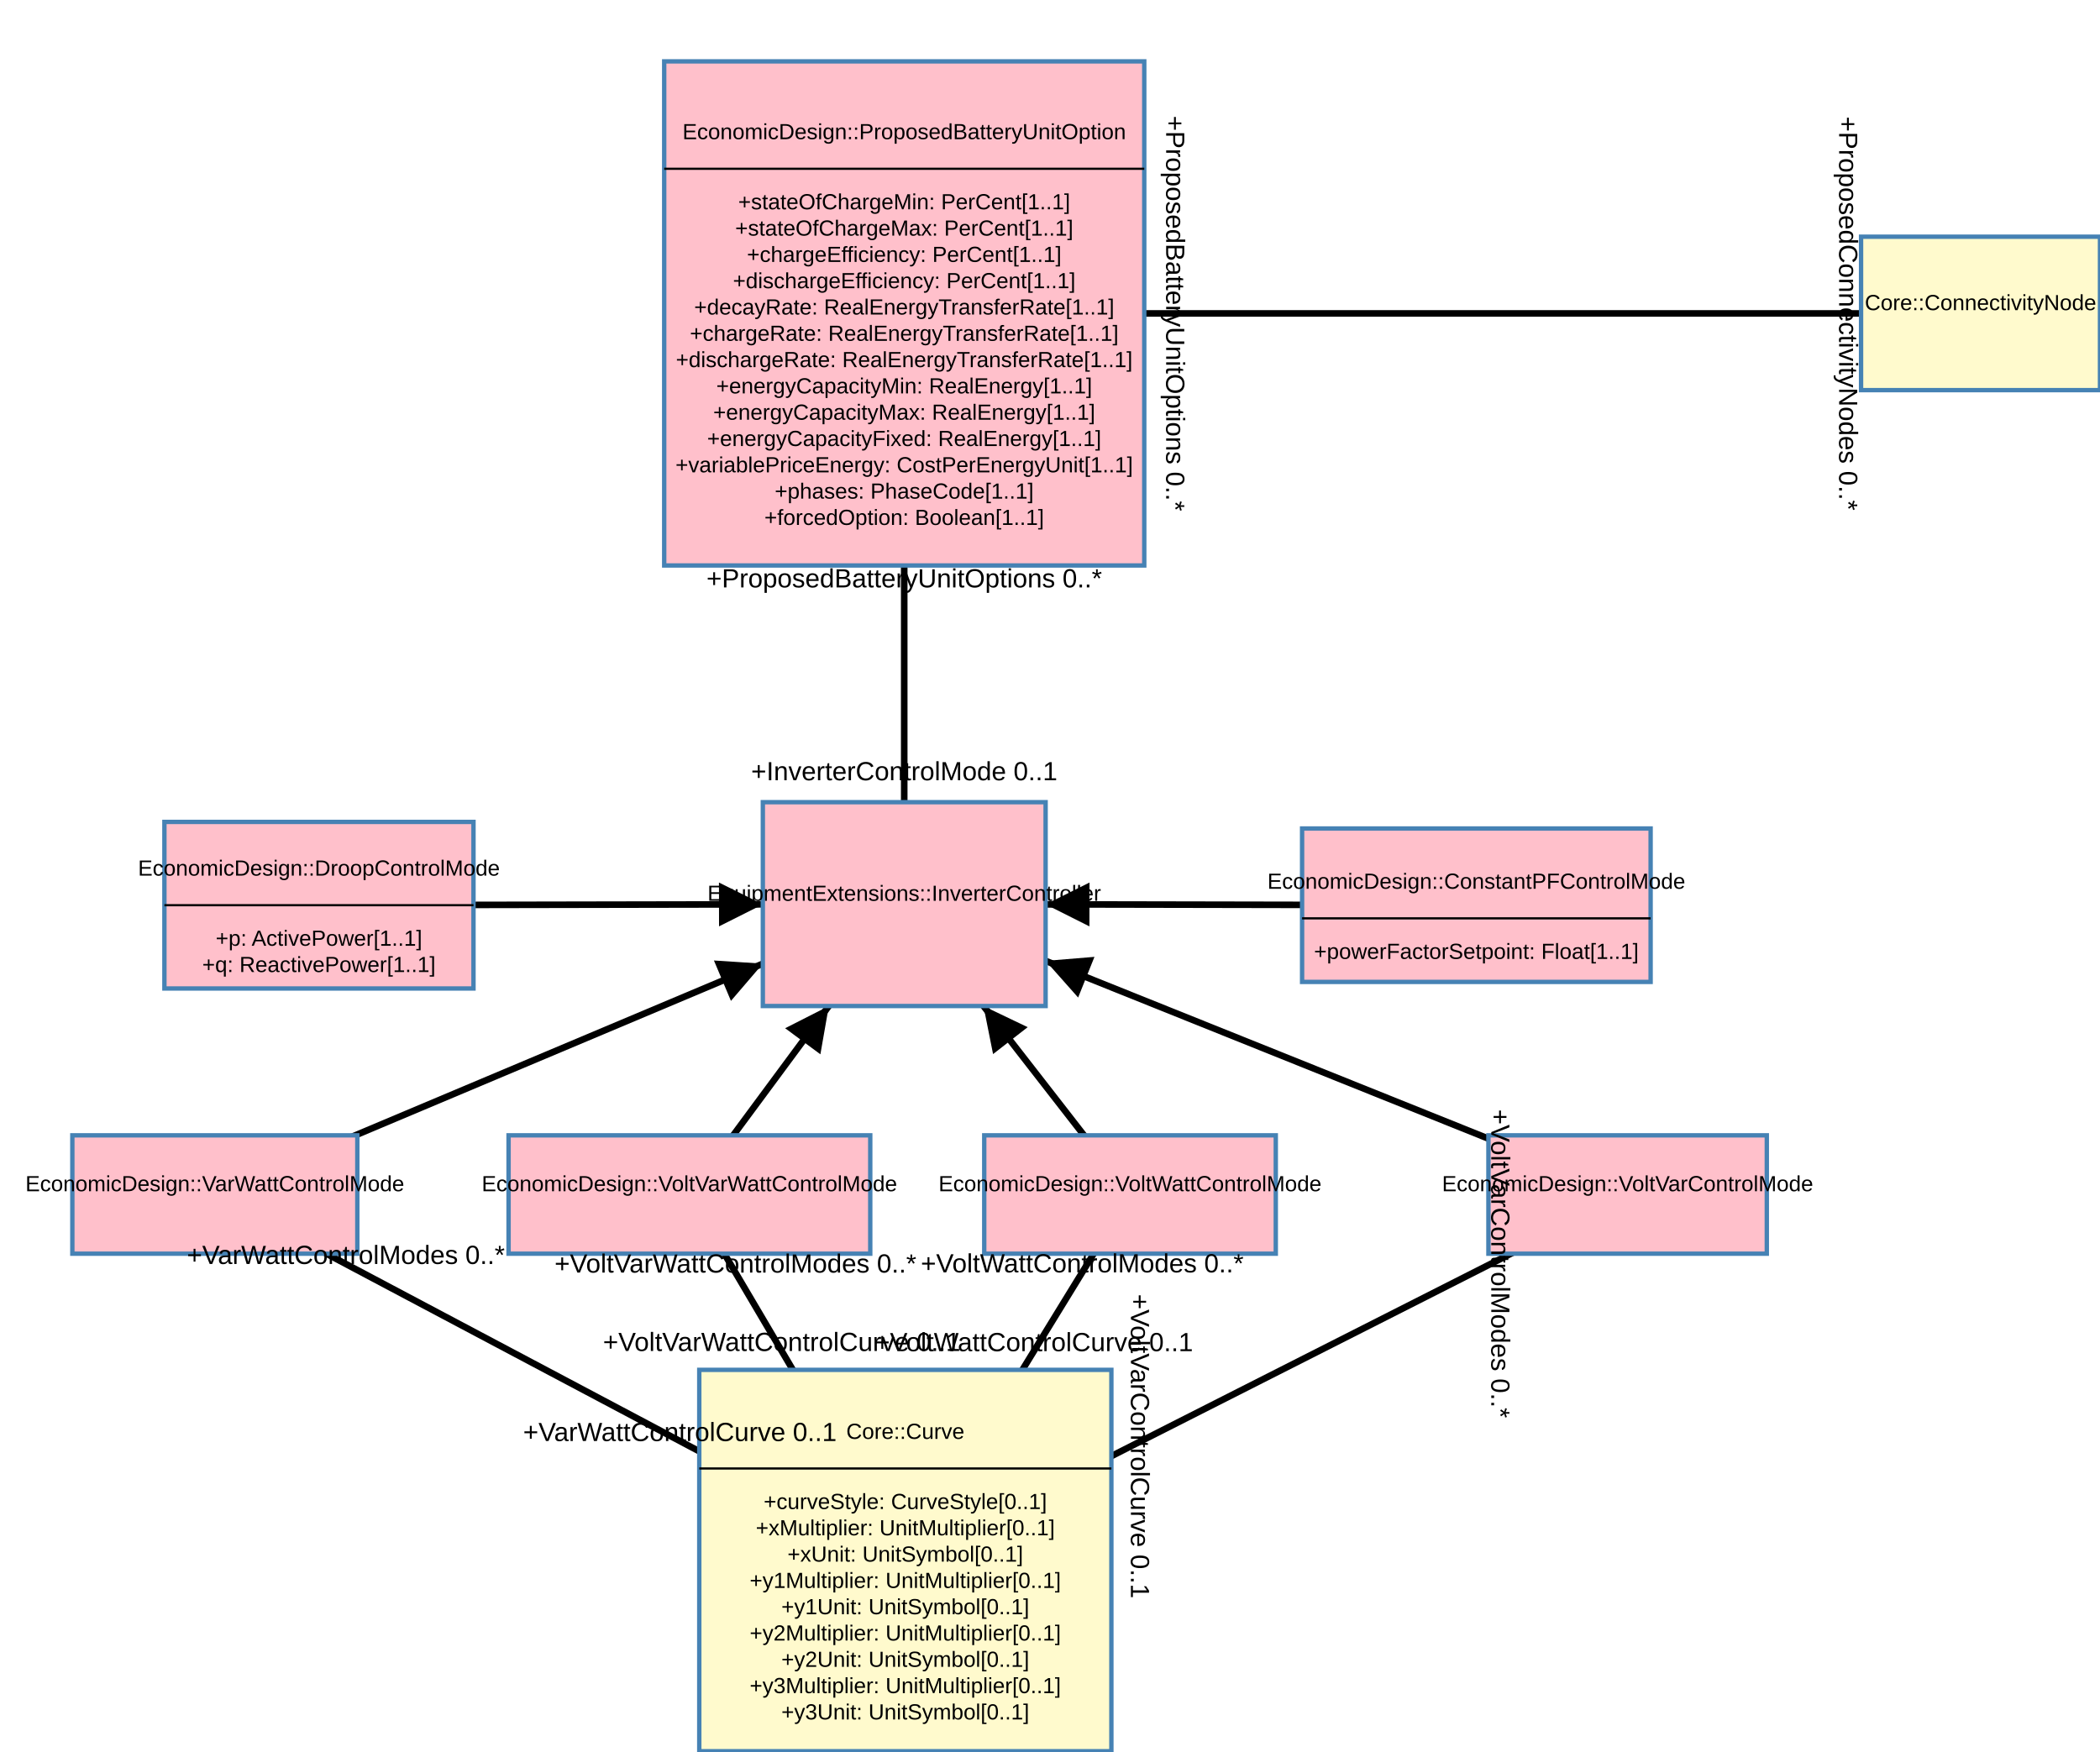
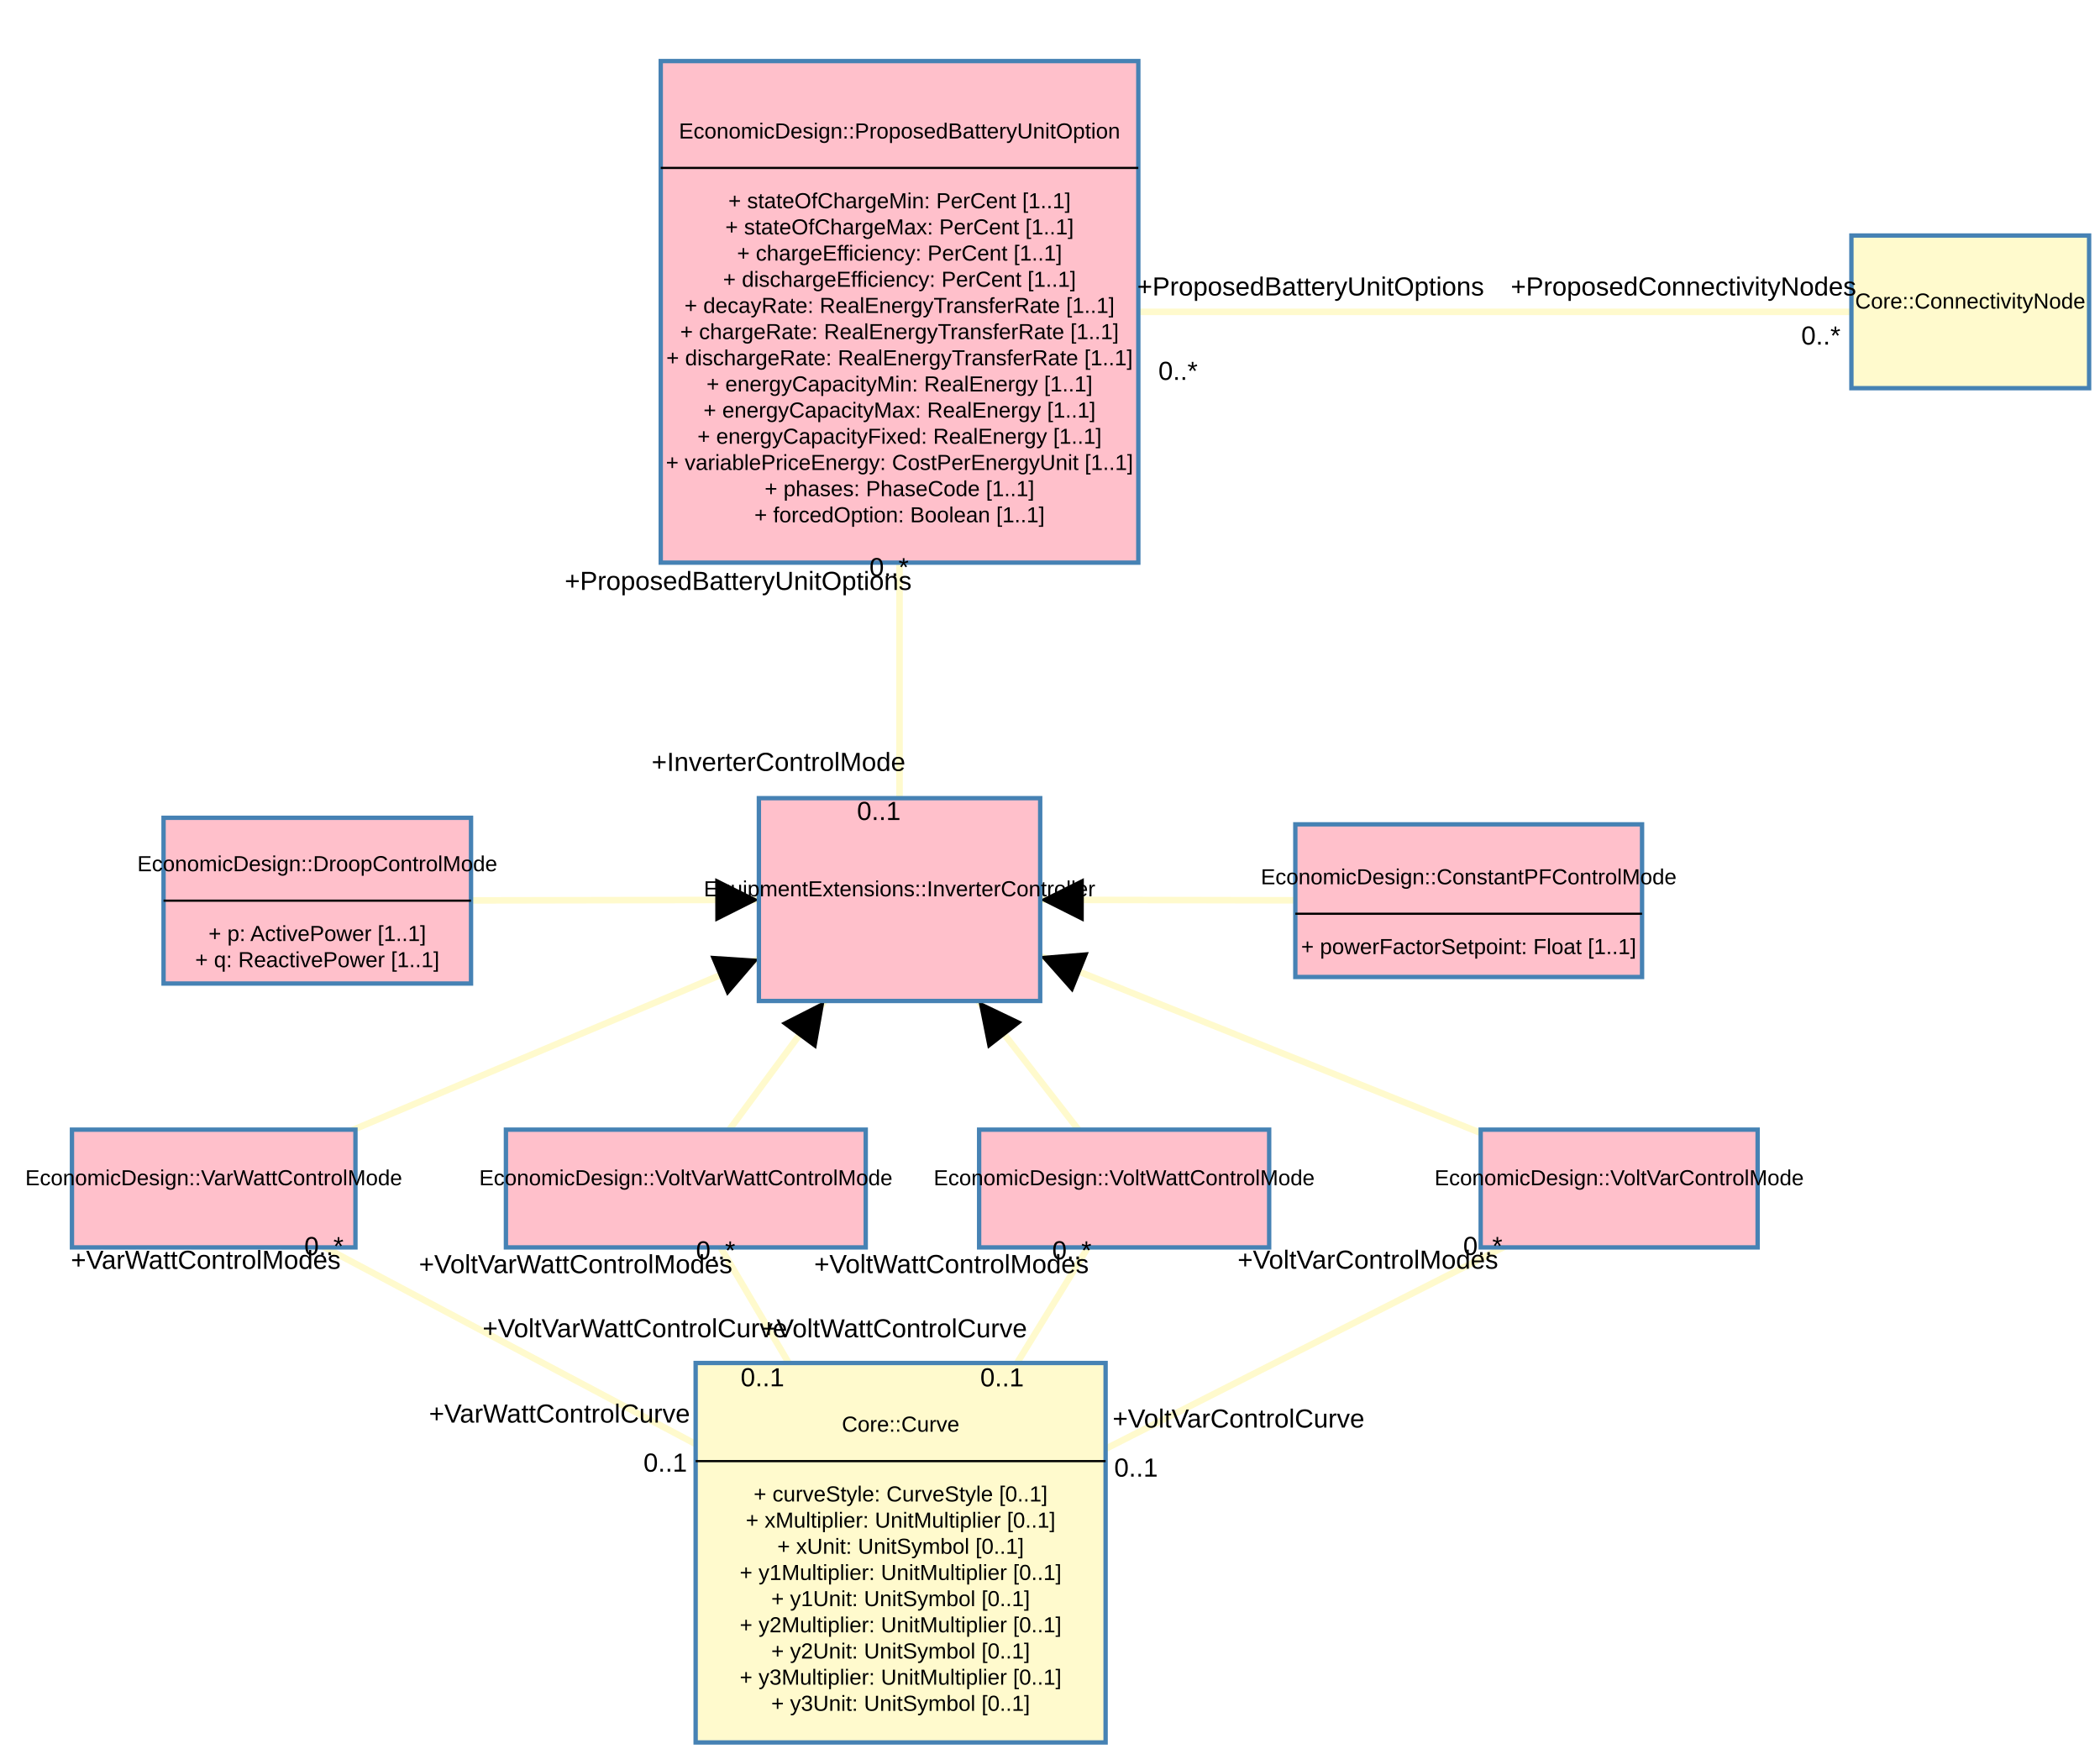
- <svg xmlns="http://www.w3.org/2000/svg" width="958" height="799">
+ <svg xmlns="http://www.w3.org/2000/svg" width="963" height="804">
  <g class="zoom-group">
    <defs>
      <marker id="arrowhead" viewBox="-0 -5 10 10" refX="5" refY="0" orient="auto" markerWidth="10" markerHeight="10" xoverflow="visible">
        <path d="M 0,-5 L 10 ,0 L 0,5" fill="black" style="stroke: none;" />
      </marker>
    </defs>
-     <line class="link" x1="412.5" y1="143" x2="412.5" y2="412.5" stroke="#000000" stroke-width="3" />
-     <line class="link" x1="412.5" y1="143" x2="903.5" y2="143" stroke="#000000" stroke-width="3" />
-     <line class="link" x1="145.5" y1="413" x2="412.5" y2="412.5" stroke="#000000" stroke-width="3" marker-end="url(#arrowhead)" />
-     <line class="link" x1="98" y1="545" x2="412.5" y2="412.5" stroke="#000000" stroke-width="3" marker-end="url(#arrowhead)" />
-     <line class="link" x1="314.5" y1="545" x2="412.5" y2="412.5" stroke="#000000" stroke-width="3" marker-end="url(#arrowhead)" />
-     <line class="link" x1="742.5" y1="545" x2="412.5" y2="412.5" stroke="#000000" stroke-width="3" marker-end="url(#arrowhead)" />
-     <line class="link" x1="673.5" y1="413" x2="412.5" y2="412.5" stroke="#000000" stroke-width="3" marker-end="url(#arrowhead)" />
-     <line class="link" x1="515.5" y1="545" x2="412.5" y2="412.5" stroke="#000000" stroke-width="3" marker-end="url(#arrowhead)" />
-     <line class="link" x1="98" y1="545" x2="413" y2="712" stroke="#000000" stroke-width="3" />
-     <line class="link" x1="314.5" y1="545" x2="413" y2="712" stroke="#000000" stroke-width="3" />
-     <line class="link" x1="515.5" y1="545" x2="413" y2="712" stroke="#000000" stroke-width="3" />
-     <line class="link" x1="742.5" y1="545" x2="413" y2="712" stroke="#000000" stroke-width="3" />
-     <line class="arrow" x2="338" y2="412.64" x1="145.5" y1="413" stroke="#000000" stroke-width="2" marker-end="url(#arrowhead)" />
-     <line class="arrow" x2="338.784" y2="443.557" x1="98" y1="545" stroke="#000000" stroke-width="2" marker-end="url(#arrowhead)" />
-     <line class="arrow" x2="372.161" y2="467.04" x1="314.5" y1="545" stroke="#000000" stroke-width="2" marker-end="url(#arrowhead)" />
-     <line class="arrow" x2="486.28" y2="442.124" x1="742.5" y1="545" stroke="#000000" stroke-width="2" marker-end="url(#arrowhead)" />
-     <line class="arrow" x2="487" y2="412.643" x1="673.5" y1="413" stroke="#000000" stroke-width="2" marker-end="url(#arrowhead)" />
-     <line class="arrow" x2="454.785" y2="466.895" x1="515.5" y1="545" stroke="#000000" stroke-width="2" marker-end="url(#arrowhead)" />
+     <line class="link" x1="412.5" y1="143" x2="412.5" y2="412.5" stroke="#fffacd" stroke-width="3" />
+     <line class="link" x1="412.5" y1="143" x2="903.5" y2="143" stroke="#fffacd" stroke-width="3" />
+     <line class="link" x1="145.5" y1="413" x2="412.5" y2="412.5" stroke="#fffacd" stroke-width="3" marker-end="url(#arrowhead)" />
+     <line class="link" x1="98" y1="545" x2="412.5" y2="412.5" stroke="#fffacd" stroke-width="3" marker-end="url(#arrowhead)" />
+     <line class="link" x1="314.5" y1="545" x2="412.5" y2="412.5" stroke="#fffacd" stroke-width="3" marker-end="url(#arrowhead)" />
+     <line class="link" x1="742.5" y1="545" x2="412.5" y2="412.5" stroke="#fffacd" stroke-width="3" marker-end="url(#arrowhead)" />
+     <line class="link" x1="673.5" y1="413" x2="412.5" y2="412.5" stroke="#fffacd" stroke-width="3" marker-end="url(#arrowhead)" />
+     <line class="link" x1="515.5" y1="545" x2="412.5" y2="412.5" stroke="#fffacd" stroke-width="3" marker-end="url(#arrowhead)" />
+     <line class="link" x1="98" y1="545" x2="413" y2="712" stroke="#fffacd" stroke-width="3" />
+     <line class="link" x1="314.5" y1="545" x2="413" y2="712" stroke="#fffacd" stroke-width="3" />
+     <line class="link" x1="515.5" y1="545" x2="413" y2="712" stroke="#fffacd" stroke-width="3" />
+     <line class="link" x1="742.5" y1="545" x2="413" y2="712" stroke="#fffacd" stroke-width="3" />
+     <line class="arrow" x2="338" y2="412.64" x1="145.5" y1="413" stroke="#fffacd" stroke-width="2" marker-end="url(#arrowhead)" />
+     <line class="arrow" x2="338.784" y2="443.557" x1="98" y1="545" stroke="#fffacd" stroke-width="2" marker-end="url(#arrowhead)" />
+     <line class="arrow" x2="372.161" y2="467.04" x1="314.5" y1="545" stroke="#fffacd" stroke-width="2" marker-end="url(#arrowhead)" />
+     <line class="arrow" x2="486.28" y2="442.124" x1="742.5" y1="545" stroke="#fffacd" stroke-width="2" marker-end="url(#arrowhead)" />
+     <line class="arrow" x2="487" y2="412.643" x1="673.5" y1="413" stroke="#fffacd" stroke-width="2" marker-end="url(#arrowhead)" />
+     <line class="arrow" x2="454.785" y2="466.895" x1="515.5" y1="545" stroke="#fffacd" stroke-width="2" marker-end="url(#arrowhead)" />
    <g class="draggable" transform="translate(348, 366)">
      <rect class="box" width="129" height="93" style="fill: #ffc0cb; stroke: steelblue; stroke-width: 2px; cursor: move;" />
      <text class="text" x="64.5" y="41.5" dy=".35em" text-anchor="middle" style="font-family: Arial, sans-serif; fill: black; font-size: 10px; pointer-events: none;">EquipmentExtensions::InverterController</text>
    </g>
    <g class="draggable" transform="translate(594, 378)">
      <rect class="box" width="159" height="70" style="fill: #ffc0cb; stroke: steelblue; stroke-width: 2px; cursor: move;" />
      <text class="text" x="79.5" y="24" dy=".35em" text-anchor="middle" style="font-family: Arial, sans-serif; fill: black; font-size: 10px; pointer-events: none;">EconomicDesign::ConstantPFControlMode</text>
      <line x1="0" x2="159" y1="41" y2="41" stroke="black" stroke-width="1" />
-       <text class="text" x="79.5" y="56" dy=".35em" text-anchor="middle" style="font-family: Arial, sans-serif; fill: black; font-size: 10px; pointer-events: none;">+powerFactorSetpoint: Float[1..1]</text>
+       <text class="text" x="79.5" y="56" dy=".35em" text-anchor="middle" style="font-family: Arial, sans-serif; fill: black; font-size: 10px; pointer-events: none;">+  powerFactorSetpoint: Float [1..1]</text>
    </g>
    <g class="draggable" transform="translate(232, 518)">
      <rect class="box" width="165" height="54" style="fill: #ffc0cb; stroke: steelblue; stroke-width: 2px; cursor: move;" />
      <text class="text" x="82.5" y="22" dy=".35em" text-anchor="middle" style="font-family: Arial, sans-serif; fill: black; font-size: 10px; pointer-events: none;">EconomicDesign::VoltVarWattControlMode</text>
    </g>
    <g class="draggable" transform="translate(33, 518)">
      <rect class="box" width="130" height="54" style="fill: #ffc0cb; stroke: steelblue; stroke-width: 2px; cursor: move;" />
      <text class="text" x="65" y="22" dy=".35em" text-anchor="middle" style="font-family: Arial, sans-serif; fill: black; font-size: 10px; pointer-events: none;">EconomicDesign::VarWattControlMode</text>
    </g>
    <g class="draggable" transform="translate(449, 518)">
      <rect class="box" width="133" height="54" style="fill: #ffc0cb; stroke: steelblue; stroke-width: 2px; cursor: move;" />
      <text class="text" x="66.5" y="22" dy=".35em" text-anchor="middle" style="font-family: Arial, sans-serif; fill: black; font-size: 10px; pointer-events: none;">EconomicDesign::VoltWattControlMode</text>
    </g>
    <g class="draggable" transform="translate(679, 518)">
      <rect class="box" width="127" height="54" style="fill: #ffc0cb; stroke: steelblue; stroke-width: 2px; cursor: move;" />
      <text class="text" x="63.5" y="22" dy=".35em" text-anchor="middle" style="font-family: Arial, sans-serif; fill: black; font-size: 10px; pointer-events: none;">EconomicDesign::VoltVarControlMode</text>
    </g>
    <g class="draggable" transform="translate(75, 375)">
      <rect class="box" width="141" height="76" style="fill: #ffc0cb; stroke: steelblue; stroke-width: 2px; cursor: move;" />
      <text class="text" x="70.5" y="21" dy=".35em" text-anchor="middle" style="font-family: Arial, sans-serif; fill: black; font-size: 10px; pointer-events: none;">EconomicDesign::DroopControlMode</text>
      <line x1="0" x2="141" y1="38" y2="38" stroke="black" stroke-width="1" />
-       <text class="text" x="70.5" y="53" dy=".35em" text-anchor="middle" style="font-family: Arial, sans-serif; fill: black; font-size: 10px; pointer-events: none;">+p: ActivePower[1..1]</text>
-       <text class="text" x="70.5" y="65" dy=".35em" text-anchor="middle" style="font-family: Arial, sans-serif; fill: black; font-size: 10px; pointer-events: none;">+q: ReactivePower[1..1]</text>
+       <text class="text" x="70.5" y="53" dy=".35em" text-anchor="middle" style="font-family: Arial, sans-serif; fill: black; font-size: 10px; pointer-events: none;">+  p: ActivePower [1..1]</text>
+       <text class="text" x="70.5" y="65" dy=".35em" text-anchor="middle" style="font-family: Arial, sans-serif; fill: black; font-size: 10px; pointer-events: none;">+  q: ReactivePower [1..1]</text>
    </g>
    <g class="draggable" transform="translate(303, 28)">
      <rect class="box" width="219" height="230" style="fill: #ffc0cb; stroke: steelblue; stroke-width: 2px; cursor: move;" />
      <text class="text" x="109.5" y="32" dy=".35em" text-anchor="middle" style="font-family: Arial, sans-serif; fill: black; font-size: 10px; pointer-events: none;">EconomicDesign::ProposedBatteryUnitOption</text>
      <line x1="0" x2="219" y1="49" y2="49" stroke="black" stroke-width="1" />
-       <text class="text" x="109.5" y="64" dy=".35em" text-anchor="middle" style="font-family: Arial, sans-serif; fill: black; font-size: 10px; pointer-events: none;">+stateOfChargeMin: PerCent[1..1]</text>
-       <text class="text" x="109.5" y="76" dy=".35em" text-anchor="middle" style="font-family: Arial, sans-serif; fill: black; font-size: 10px; pointer-events: none;">+stateOfChargeMax: PerCent[1..1]</text>
-       <text class="text" x="109.5" y="88" dy=".35em" text-anchor="middle" style="font-family: Arial, sans-serif; fill: black; font-size: 10px; pointer-events: none;">+chargeEfficiency: PerCent[1..1]</text>
-       <text class="text" x="109.5" y="100" dy=".35em" text-anchor="middle" style="font-family: Arial, sans-serif; fill: black; font-size: 10px; pointer-events: none;">+dischargeEfficiency: PerCent[1..1]</text>
-       <text class="text" x="109.5" y="112" dy=".35em" text-anchor="middle" style="font-family: Arial, sans-serif; fill: black; font-size: 10px; pointer-events: none;">+decayRate: RealEnergyTransferRate[1..1]</text>
-       <text class="text" x="109.5" y="124" dy=".35em" text-anchor="middle" style="font-family: Arial, sans-serif; fill: black; font-size: 10px; pointer-events: none;">+chargeRate: RealEnergyTransferRate[1..1]</text>
-       <text class="text" x="109.5" y="136" dy=".35em" text-anchor="middle" style="font-family: Arial, sans-serif; fill: black; font-size: 10px; pointer-events: none;">+dischargeRate: RealEnergyTransferRate[1..1]</text>
-       <text class="text" x="109.5" y="148" dy=".35em" text-anchor="middle" style="font-family: Arial, sans-serif; fill: black; font-size: 10px; pointer-events: none;">+energyCapacityMin: RealEnergy[1..1]</text>
-       <text class="text" x="109.5" y="160" dy=".35em" text-anchor="middle" style="font-family: Arial, sans-serif; fill: black; font-size: 10px; pointer-events: none;">+energyCapacityMax: RealEnergy[1..1]</text>
-       <text class="text" x="109.5" y="172" dy=".35em" text-anchor="middle" style="font-family: Arial, sans-serif; fill: black; font-size: 10px; pointer-events: none;">+energyCapacityFixed: RealEnergy[1..1]</text>
-       <text class="text" x="109.5" y="184" dy=".35em" text-anchor="middle" style="font-family: Arial, sans-serif; fill: black; font-size: 10px; pointer-events: none;">+variablePriceEnergy: CostPerEnergyUnit[1..1]</text>
-       <text class="text" x="109.5" y="196" dy=".35em" text-anchor="middle" style="font-family: Arial, sans-serif; fill: black; font-size: 10px; pointer-events: none;">+phases: PhaseCode[1..1]</text>
-       <text class="text" x="109.5" y="208" dy=".35em" text-anchor="middle" style="font-family: Arial, sans-serif; fill: black; font-size: 10px; pointer-events: none;">+forcedOption: Boolean[1..1]</text>
+       <text class="text" x="109.5" y="64" dy=".35em" text-anchor="middle" style="font-family: Arial, sans-serif; fill: black; font-size: 10px; pointer-events: none;">+  stateOfChargeMin: PerCent [1..1]</text>
+       <text class="text" x="109.5" y="76" dy=".35em" text-anchor="middle" style="font-family: Arial, sans-serif; fill: black; font-size: 10px; pointer-events: none;">+  stateOfChargeMax: PerCent [1..1]</text>
+       <text class="text" x="109.5" y="88" dy=".35em" text-anchor="middle" style="font-family: Arial, sans-serif; fill: black; font-size: 10px; pointer-events: none;">+  chargeEfficiency: PerCent [1..1]</text>
+       <text class="text" x="109.5" y="100" dy=".35em" text-anchor="middle" style="font-family: Arial, sans-serif; fill: black; font-size: 10px; pointer-events: none;">+  dischargeEfficiency: PerCent [1..1]</text>
+       <text class="text" x="109.5" y="112" dy=".35em" text-anchor="middle" style="font-family: Arial, sans-serif; fill: black; font-size: 10px; pointer-events: none;">+  decayRate: RealEnergyTransferRate [1..1]</text>
+       <text class="text" x="109.5" y="124" dy=".35em" text-anchor="middle" style="font-family: Arial, sans-serif; fill: black; font-size: 10px; pointer-events: none;">+  chargeRate: RealEnergyTransferRate [1..1]</text>
+       <text class="text" x="109.5" y="136" dy=".35em" text-anchor="middle" style="font-family: Arial, sans-serif; fill: black; font-size: 10px; pointer-events: none;">+  dischargeRate: RealEnergyTransferRate [1..1]</text>
+       <text class="text" x="109.5" y="148" dy=".35em" text-anchor="middle" style="font-family: Arial, sans-serif; fill: black; font-size: 10px; pointer-events: none;">+  energyCapacityMin: RealEnergy [1..1]</text>
+       <text class="text" x="109.5" y="160" dy=".35em" text-anchor="middle" style="font-family: Arial, sans-serif; fill: black; font-size: 10px; pointer-events: none;">+  energyCapacityMax: RealEnergy [1..1]</text>
+       <text class="text" x="109.5" y="172" dy=".35em" text-anchor="middle" style="font-family: Arial, sans-serif; fill: black; font-size: 10px; pointer-events: none;">+  energyCapacityFixed: RealEnergy [1..1]</text>
+       <text class="text" x="109.5" y="184" dy=".35em" text-anchor="middle" style="font-family: Arial, sans-serif; fill: black; font-size: 10px; pointer-events: none;">+  variablePriceEnergy: CostPerEnergyUnit [1..1]</text>
+       <text class="text" x="109.5" y="196" dy=".35em" text-anchor="middle" style="font-family: Arial, sans-serif; fill: black; font-size: 10px; pointer-events: none;">+  phases: PhaseCode [1..1]</text>
+       <text class="text" x="109.5" y="208" dy=".35em" text-anchor="middle" style="font-family: Arial, sans-serif; fill: black; font-size: 10px; pointer-events: none;">+  forcedOption: Boolean [1..1]</text>
    </g>
    <g class="draggable" transform="translate(849, 108)">
      <rect class="box" width="109" height="70" style="fill: #fffacd; stroke: steelblue; stroke-width: 2px; cursor: move;" />
      <text class="text" x="54.5" y="30" dy=".35em" text-anchor="middle" style="font-family: Arial, sans-serif; fill: black; font-size: 10px; pointer-events: none;">Core::ConnectivityNode</text>
    </g>
    <g class="draggable" transform="translate(319, 625)">
      <rect class="box" width="188" height="174" style="fill: #fffacd; stroke: steelblue; stroke-width: 2px; cursor: move;" />
      <text class="text" x="94" y="28" dy=".35em" text-anchor="middle" style="font-family: Arial, sans-serif; fill: black; font-size: 10px; pointer-events: none;">Core::Curve</text>
      <line x1="0" x2="188" y1="45" y2="45" stroke="black" stroke-width="1" />
-       <text class="text" x="94" y="60" dy=".35em" text-anchor="middle" style="font-family: Arial, sans-serif; fill: black; font-size: 10px; pointer-events: none;">+curveStyle: CurveStyle[0..1]</text>
-       <text class="text" x="94" y="72" dy=".35em" text-anchor="middle" style="font-family: Arial, sans-serif; fill: black; font-size: 10px; pointer-events: none;">+xMultiplier: UnitMultiplier[0..1]</text>
-       <text class="text" x="94" y="84" dy=".35em" text-anchor="middle" style="font-family: Arial, sans-serif; fill: black; font-size: 10px; pointer-events: none;">+xUnit: UnitSymbol[0..1]</text>
-       <text class="text" x="94" y="96" dy=".35em" text-anchor="middle" style="font-family: Arial, sans-serif; fill: black; font-size: 10px; pointer-events: none;">+y1Multiplier: UnitMultiplier[0..1]</text>
-       <text class="text" x="94" y="108" dy=".35em" text-anchor="middle" style="font-family: Arial, sans-serif; fill: black; font-size: 10px; pointer-events: none;">+y1Unit: UnitSymbol[0..1]</text>
-       <text class="text" x="94" y="120" dy=".35em" text-anchor="middle" style="font-family: Arial, sans-serif; fill: black; font-size: 10px; pointer-events: none;">+y2Multiplier: UnitMultiplier[0..1]</text>
-       <text class="text" x="94" y="132" dy=".35em" text-anchor="middle" style="font-family: Arial, sans-serif; fill: black; font-size: 10px; pointer-events: none;">+y2Unit: UnitSymbol[0..1]</text>
-       <text class="text" x="94" y="144" dy=".35em" text-anchor="middle" style="font-family: Arial, sans-serif; fill: black; font-size: 10px; pointer-events: none;">+y3Multiplier: UnitMultiplier[0..1]</text>
-       <text class="text" x="94" y="156" dy=".35em" text-anchor="middle" style="font-family: Arial, sans-serif; fill: black; font-size: 10px; pointer-events: none;">+y3Unit: UnitSymbol[0..1]</text>
+       <text class="text" x="94" y="60" dy=".35em" text-anchor="middle" style="font-family: Arial, sans-serif; fill: black; font-size: 10px; pointer-events: none;">+  curveStyle: CurveStyle [0..1]</text>
+       <text class="text" x="94" y="72" dy=".35em" text-anchor="middle" style="font-family: Arial, sans-serif; fill: black; font-size: 10px; pointer-events: none;">+  xMultiplier: UnitMultiplier [0..1]</text>
+       <text class="text" x="94" y="84" dy=".35em" text-anchor="middle" style="font-family: Arial, sans-serif; fill: black; font-size: 10px; pointer-events: none;">+  xUnit: UnitSymbol [0..1]</text>
+       <text class="text" x="94" y="96" dy=".35em" text-anchor="middle" style="font-family: Arial, sans-serif; fill: black; font-size: 10px; pointer-events: none;">+  y1Multiplier: UnitMultiplier [0..1]</text>
+       <text class="text" x="94" y="108" dy=".35em" text-anchor="middle" style="font-family: Arial, sans-serif; fill: black; font-size: 10px; pointer-events: none;">+  y1Unit: UnitSymbol [0..1]</text>
+       <text class="text" x="94" y="120" dy=".35em" text-anchor="middle" style="font-family: Arial, sans-serif; fill: black; font-size: 10px; pointer-events: none;">+  y2Multiplier: UnitMultiplier [0..1]</text>
+       <text class="text" x="94" y="132" dy=".35em" text-anchor="middle" style="font-family: Arial, sans-serif; fill: black; font-size: 10px; pointer-events: none;">+  y2Unit: UnitSymbol [0..1]</text>
+       <text class="text" x="94" y="144" dy=".35em" text-anchor="middle" style="font-family: Arial, sans-serif; fill: black; font-size: 10px; pointer-events: none;">+  y3Multiplier: UnitMultiplier [0..1]</text>
+       <text class="text" x="94" y="156" dy=".35em" text-anchor="middle" style="font-family: Arial, sans-serif; fill: black; font-size: 10px; pointer-events: none;">+  y3Unit: UnitSymbol [0..1]</text>
    </g>
-     <text class="link-text-start" x="412.5" y="268" transform="rotate(0, 412.5, 268)" text-anchor="middle" style="font-family: Arial, sans-serif; font-size: 12px; fill: black;">+ProposedBatteryUnitOptions 0..*</text>
-     <text class="link-text-start" x="532" y="143" transform="rotate(90, 532, 143)" text-anchor="middle" style="font-family: Arial, sans-serif; font-size: 12px; fill: black;">+ProposedBatteryUnitOptions 0..*</text>
-     <text class="link-text-start" x="226" y="412.849" transform="rotate(90, 226, 412.8493)" text-anchor="middle" style="font-family: Arial, sans-serif; font-size: 12px; fill: black;" />
-     <text class="link-text-start" x="171.302" y="514.117" transform="rotate(90, 171.3023, 514.1175)" text-anchor="middle" style="font-family: Arial, sans-serif; font-size: 12px; fill: black;" />
-     <text class="link-text-start" x="340.416" y="509.96" transform="rotate(0, 340.4163, 509.9601)" text-anchor="middle" style="font-family: Arial, sans-serif; font-size: 12px; fill: black;" />
-     <text class="link-text-start" x="669.72" y="515.778" transform="rotate(90, 669.7201, 515.7778)" text-anchor="middle" style="font-family: Arial, sans-serif; font-size: 12px; fill: black;" />
-     <text class="link-text-start" x="584" y="412.829" transform="rotate(90, 584, 412.8285)" text-anchor="middle" style="font-family: Arial, sans-serif; font-size: 12px; fill: black;" />
-     <text class="link-text-start" x="488.374" y="510.105" transform="rotate(0, 488.374, 510.1049)" text-anchor="middle" style="font-family: Arial, sans-serif; font-size: 12px; fill: black;" />
-     <text class="link-text-start" x="157.763" y="576.684" transform="rotate(0, 157.7633, 576.684)" text-anchor="middle" style="font-family: Arial, sans-serif; font-size: 12px; fill: black;">+VarWattControlModes 0..*</text>
-     <text class="link-text-start" x="335.505" y="580.613" transform="rotate(0, 335.5055, 580.6134)" text-anchor="middle" style="font-family: Arial, sans-serif; font-size: 12px; fill: black;">+VoltVarWattControlModes 0..*</text>
-     <text class="link-text-start" x="493.697" y="580.523" transform="rotate(0, 493.6971, 580.5227)" text-anchor="middle" style="font-family: Arial, sans-serif; font-size: 12px; fill: black;">+VoltWattControlModes 0..*</text>
-     <text class="link-text-start" x="680.308" y="576.521" transform="rotate(90, 680.3078, 576.5208)" text-anchor="middle" style="font-family: Arial, sans-serif; font-size: 12px; fill: black;">+VoltVarControlModes 0..*</text>
-     <text class="link-text-end" x="412.5" y="356" transform="rotate(0, 412.5, 356)" text-anchor="middle" style="font-family: Arial, sans-serif; font-size: 12px; fill: black;">+InverterControlMode 0..1</text>
-     <text class="link-text-end" x="839" y="143" transform="rotate(90, 839, 143)" text-anchor="middle" style="font-family: Arial, sans-serif; font-size: 12px; fill: black;">+ProposedConnectivityNodes 0..*</text>
-     <text class="link-text-end" x="338" y="412.64" transform="rotate(90, 338, 412.6395)" text-anchor="middle" style="font-family: Arial, sans-serif; font-size: 12px; fill: black;" />
-     <text class="link-text-end" x="338.784" y="443.557" transform="rotate(90, 338.7845, 443.5566)" text-anchor="middle" style="font-family: Arial, sans-serif; font-size: 12px; fill: black;" />
-     <text class="link-text-end" x="372.161" y="467.04" transform="rotate(0, 372.1611, 467.0399)" text-anchor="middle" style="font-family: Arial, sans-serif; font-size: 12px; fill: black;" />
-     <text class="link-text-end" x="486.28" y="442.124" transform="rotate(90, 486.2799, 442.1238)" text-anchor="middle" style="font-family: Arial, sans-serif; font-size: 12px; fill: black;" />
-     <text class="link-text-end" x="487" y="412.643" transform="rotate(90, 487, 412.6427)" text-anchor="middle" style="font-family: Arial, sans-serif; font-size: 12px; fill: black;" />
-     <text class="link-text-end" x="454.785" y="466.895" transform="rotate(0, 454.7845, 466.8951)" text-anchor="middle" style="font-family: Arial, sans-serif; font-size: 12px; fill: black;" />
-     <text class="link-text-end" x="310.165" y="657.481" transform="rotate(0, 310.1649, 657.481)" text-anchor="middle" style="font-family: Arial, sans-serif; font-size: 12px; fill: black;">+VarWattControlCurve 0..1</text>
-     <text class="link-text-end" x="356.605" y="616.387" transform="rotate(0, 356.6053, 616.3866)" text-anchor="middle" style="font-family: Arial, sans-serif; font-size: 12px; fill: black;">+VoltVarWattControlCurve 0..1</text>
-     <text class="link-text-end" x="471.629" y="616.477" transform="rotate(0, 471.6292, 616.4773)" text-anchor="middle" style="font-family: Arial, sans-serif; font-size: 12px; fill: black;">+VoltWattControlCurve 0..1</text>
-     <text class="link-text-end" x="515.92" y="659.837" transform="rotate(90, 515.9198, 659.8373)" text-anchor="middle" style="font-family: Arial, sans-serif; font-size: 12px; fill: black;">+VoltVarControlCurve 0..1</text>
+     <text class="link-text-start-top" x="338.5" y="270.5" text-anchor="middle" style="font-family: Arial, sans-serif; font-size: 12px; fill: black;">+ProposedBatteryUnitOptions</text>
+     <text class="link-text-start-top" x="601" y="135.5" text-anchor="middle" style="font-family: Arial, sans-serif; font-size: 12px; fill: black;">+ProposedBatteryUnitOptions</text>
+     <text class="link-text-start-top" x="221" y="412.859" text-anchor="middle" style="font-family: Arial, sans-serif; font-size: 12px; fill: black;" />
+     <text class="link-text-start-top" x="166.695" y="516.059" text-anchor="middle" style="font-family: Arial, sans-serif; font-size: 12px; fill: black;" />
+     <text class="link-text-start-top" x="337.443" y="513.98" text-anchor="middle" style="font-family: Arial, sans-serif; font-size: 12px; fill: black;" />
+     <text class="link-text-start-top" x="674.36" y="517.641" text-anchor="middle" style="font-family: Arial, sans-serif; font-size: 12px; fill: black;" />
+     <text class="link-text-start-top" x="589" y="412.838" text-anchor="middle" style="font-family: Arial, sans-serif; font-size: 12px; fill: black;" />
+     <text class="link-text-start-top" x="491.443" y="514.052" text-anchor="middle" style="font-family: Arial, sans-serif; font-size: 12px; fill: black;" />
+     <text class="link-text-start-top" x="94.346" y="581.842" text-anchor="middle" style="font-family: Arial, sans-serif; font-size: 12px; fill: black;">+VarWattControlModes</text>
+     <text class="link-text-start-top" x="263.965" y="583.807" text-anchor="middle" style="font-family: Arial, sans-serif; font-size: 12px; fill: black;">+VoltVarWattControlModes</text>
+     <text class="link-text-start-top" x="436.313" y="583.761" text-anchor="middle" style="font-family: Arial, sans-serif; font-size: 12px; fill: black;">+VoltWattControlModes</text>
+     <text class="link-text-start-top" x="627.268" y="581.76" text-anchor="middle" style="font-family: Arial, sans-serif; font-size: 12px; fill: black;">+VoltVarControlModes</text>
+     <text class="link-text-start-btm" x="403.5" y="248" dx="0.35em" dy="1.35em" text-anchor="middle" style="font-family: Arial, sans-serif; font-size: 12px; fill: black;">0..*</text>
+     <text class="link-text-start-btm" x="536" y="158" dx="0.35em" dy="1.35em" text-anchor="middle" style="font-family: Arial, sans-serif; font-size: 12px; fill: black;">0..*</text>
+     <text class="link-text-start-btm" x="221" y="412.859" dx="0.35em" dy="1.35em" text-anchor="middle" style="font-family: Arial, sans-serif; font-size: 12px; fill: black;" />
+     <text class="link-text-start-btm" x="166.695" y="516.059" dx="0.35em" dy="1.35em" text-anchor="middle" style="font-family: Arial, sans-serif; font-size: 12px; fill: black;" />
+     <text class="link-text-start-btm" x="337.443" y="513.98" dx="0.35em" dy="1.35em" text-anchor="middle" style="font-family: Arial, sans-serif; font-size: 12px; fill: black;" />
+     <text class="link-text-start-btm" x="674.36" y="517.641" dx="0.35em" dy="1.35em" text-anchor="middle" style="font-family: Arial, sans-serif; font-size: 12px; fill: black;" />
+     <text class="link-text-start-btm" x="589" y="412.838" dx="0.35em" dy="1.35em" text-anchor="middle" style="font-family: Arial, sans-serif; font-size: 12px; fill: black;" />
+     <text class="link-text-start-btm" x="491.443" y="514.052" dx="0.35em" dy="1.35em" text-anchor="middle" style="font-family: Arial, sans-serif; font-size: 12px; fill: black;" />
+     <text class="link-text-start-btm" x="144.346" y="559.342" dx="0.35em" dy="1.35em" text-anchor="middle" style="font-family: Arial, sans-serif; font-size: 12px; fill: black;">0..*</text>
+     <text class="link-text-start-btm" x="323.965" y="561.307" dx="0.35em" dy="1.35em" text-anchor="middle" style="font-family: Arial, sans-serif; font-size: 12px; fill: black;">0..*</text>
+     <text class="link-text-start-btm" x="487.313" y="561.261" dx="0.35em" dy="1.35em" text-anchor="middle" style="font-family: Arial, sans-serif; font-size: 12px; fill: black;">0..*</text>
+     <text class="link-text-start-btm" x="675.768" y="559.26" dx="0.35em" dy="1.35em" text-anchor="middle" style="font-family: Arial, sans-serif; font-size: 12px; fill: black;">0..*</text>
+     <text class="link-text-end-top" x="357" y="353.5" text-anchor="middle" style="font-family: Arial, sans-serif; font-size: 12px; fill: black;">+InverterControlMode</text>
+     <text class="link-text-end-top" x="772" y="135.5" text-anchor="middle" style="font-family: Arial, sans-serif; font-size: 12px; fill: black;">+ProposedConnectivityNodes</text>
+     <text class="link-text-end-top" x="343" y="412.63" text-anchor="middle" style="font-family: Arial, sans-serif; font-size: 12px; fill: black;" />
+     <text class="link-text-end-top" x="343.392" y="441.615" text-anchor="middle" style="font-family: Arial, sans-serif; font-size: 12px; fill: black;" />
+     <text class="link-text-end-top" x="375.134" y="463.02" text-anchor="middle" style="font-family: Arial, sans-serif; font-size: 12px; fill: black;" />
+     <text class="link-text-end-top" x="481.64" y="440.261" text-anchor="middle" style="font-family: Arial, sans-serif; font-size: 12px; fill: black;" />
+     <text class="link-text-end-top" x="482" y="412.633" text-anchor="middle" style="font-family: Arial, sans-serif; font-size: 12px; fill: black;" />
+     <text class="link-text-end-top" x="451.716" y="462.948" text-anchor="middle" style="font-family: Arial, sans-serif; font-size: 12px; fill: black;" />
+     <text class="link-text-end-top" x="256.582" y="652.323" text-anchor="middle" style="font-family: Arial, sans-serif; font-size: 12px; fill: black;">+VarWattControlCurve</text>
+     <text class="link-text-end-top" x="291.145" y="613.193" text-anchor="middle" style="font-family: Arial, sans-serif; font-size: 12px; fill: black;">+VoltVarWattControlCurve</text>
+     <text class="link-text-end-top" x="410.014" y="613.239" text-anchor="middle" style="font-family: Arial, sans-serif; font-size: 12px; fill: black;">+VoltWattControlCurve</text>
+     <text class="link-text-end-top" x="567.96" y="654.598" text-anchor="middle" style="font-family: Arial, sans-serif; font-size: 12px; fill: black;">+VoltVarControlCurve</text>
+     <text class="link-text-end-btm" x="403" y="376" text-anchor="middle" style="font-family: Arial, sans-serif; font-size: 12px; fill: black;">0..1</text>
+     <text class="link-text-end-btm" x="835" y="158" text-anchor="middle" style="font-family: Arial, sans-serif; font-size: 12px; fill: black;">0..*</text>
+     <text class="link-text-end-btm" x="343" y="412.63" text-anchor="middle" style="font-family: Arial, sans-serif; font-size: 12px; fill: black;" />
+     <text class="link-text-end-btm" x="343.392" y="441.615" text-anchor="middle" style="font-family: Arial, sans-serif; font-size: 12px; fill: black;" />
+     <text class="link-text-end-btm" x="375.134" y="463.02" text-anchor="middle" style="font-family: Arial, sans-serif; font-size: 12px; fill: black;" />
+     <text class="link-text-end-btm" x="481.64" y="440.261" text-anchor="middle" style="font-family: Arial, sans-serif; font-size: 12px; fill: black;" />
+     <text class="link-text-end-btm" x="482" y="412.633" text-anchor="middle" style="font-family: Arial, sans-serif; font-size: 12px; fill: black;" />
+     <text class="link-text-end-btm" x="451.716" y="462.948" text-anchor="middle" style="font-family: Arial, sans-serif; font-size: 12px; fill: black;" />
+     <text class="link-text-end-btm" x="305.082" y="674.823" text-anchor="middle" style="font-family: Arial, sans-serif; font-size: 12px; fill: black;">0..1</text>
+     <text class="link-text-end-btm" x="349.645" y="635.693" text-anchor="middle" style="font-family: Arial, sans-serif; font-size: 12px; fill: black;">0..1</text>
+     <text class="link-text-end-btm" x="459.514" y="635.739" text-anchor="middle" style="font-family: Arial, sans-serif; font-size: 12px; fill: black;">0..1</text>
+     <text class="link-text-end-btm" x="520.96" y="677.098" text-anchor="middle" style="font-family: Arial, sans-serif; font-size: 12px; fill: black;">0..1</text>
  </g>
</svg>
